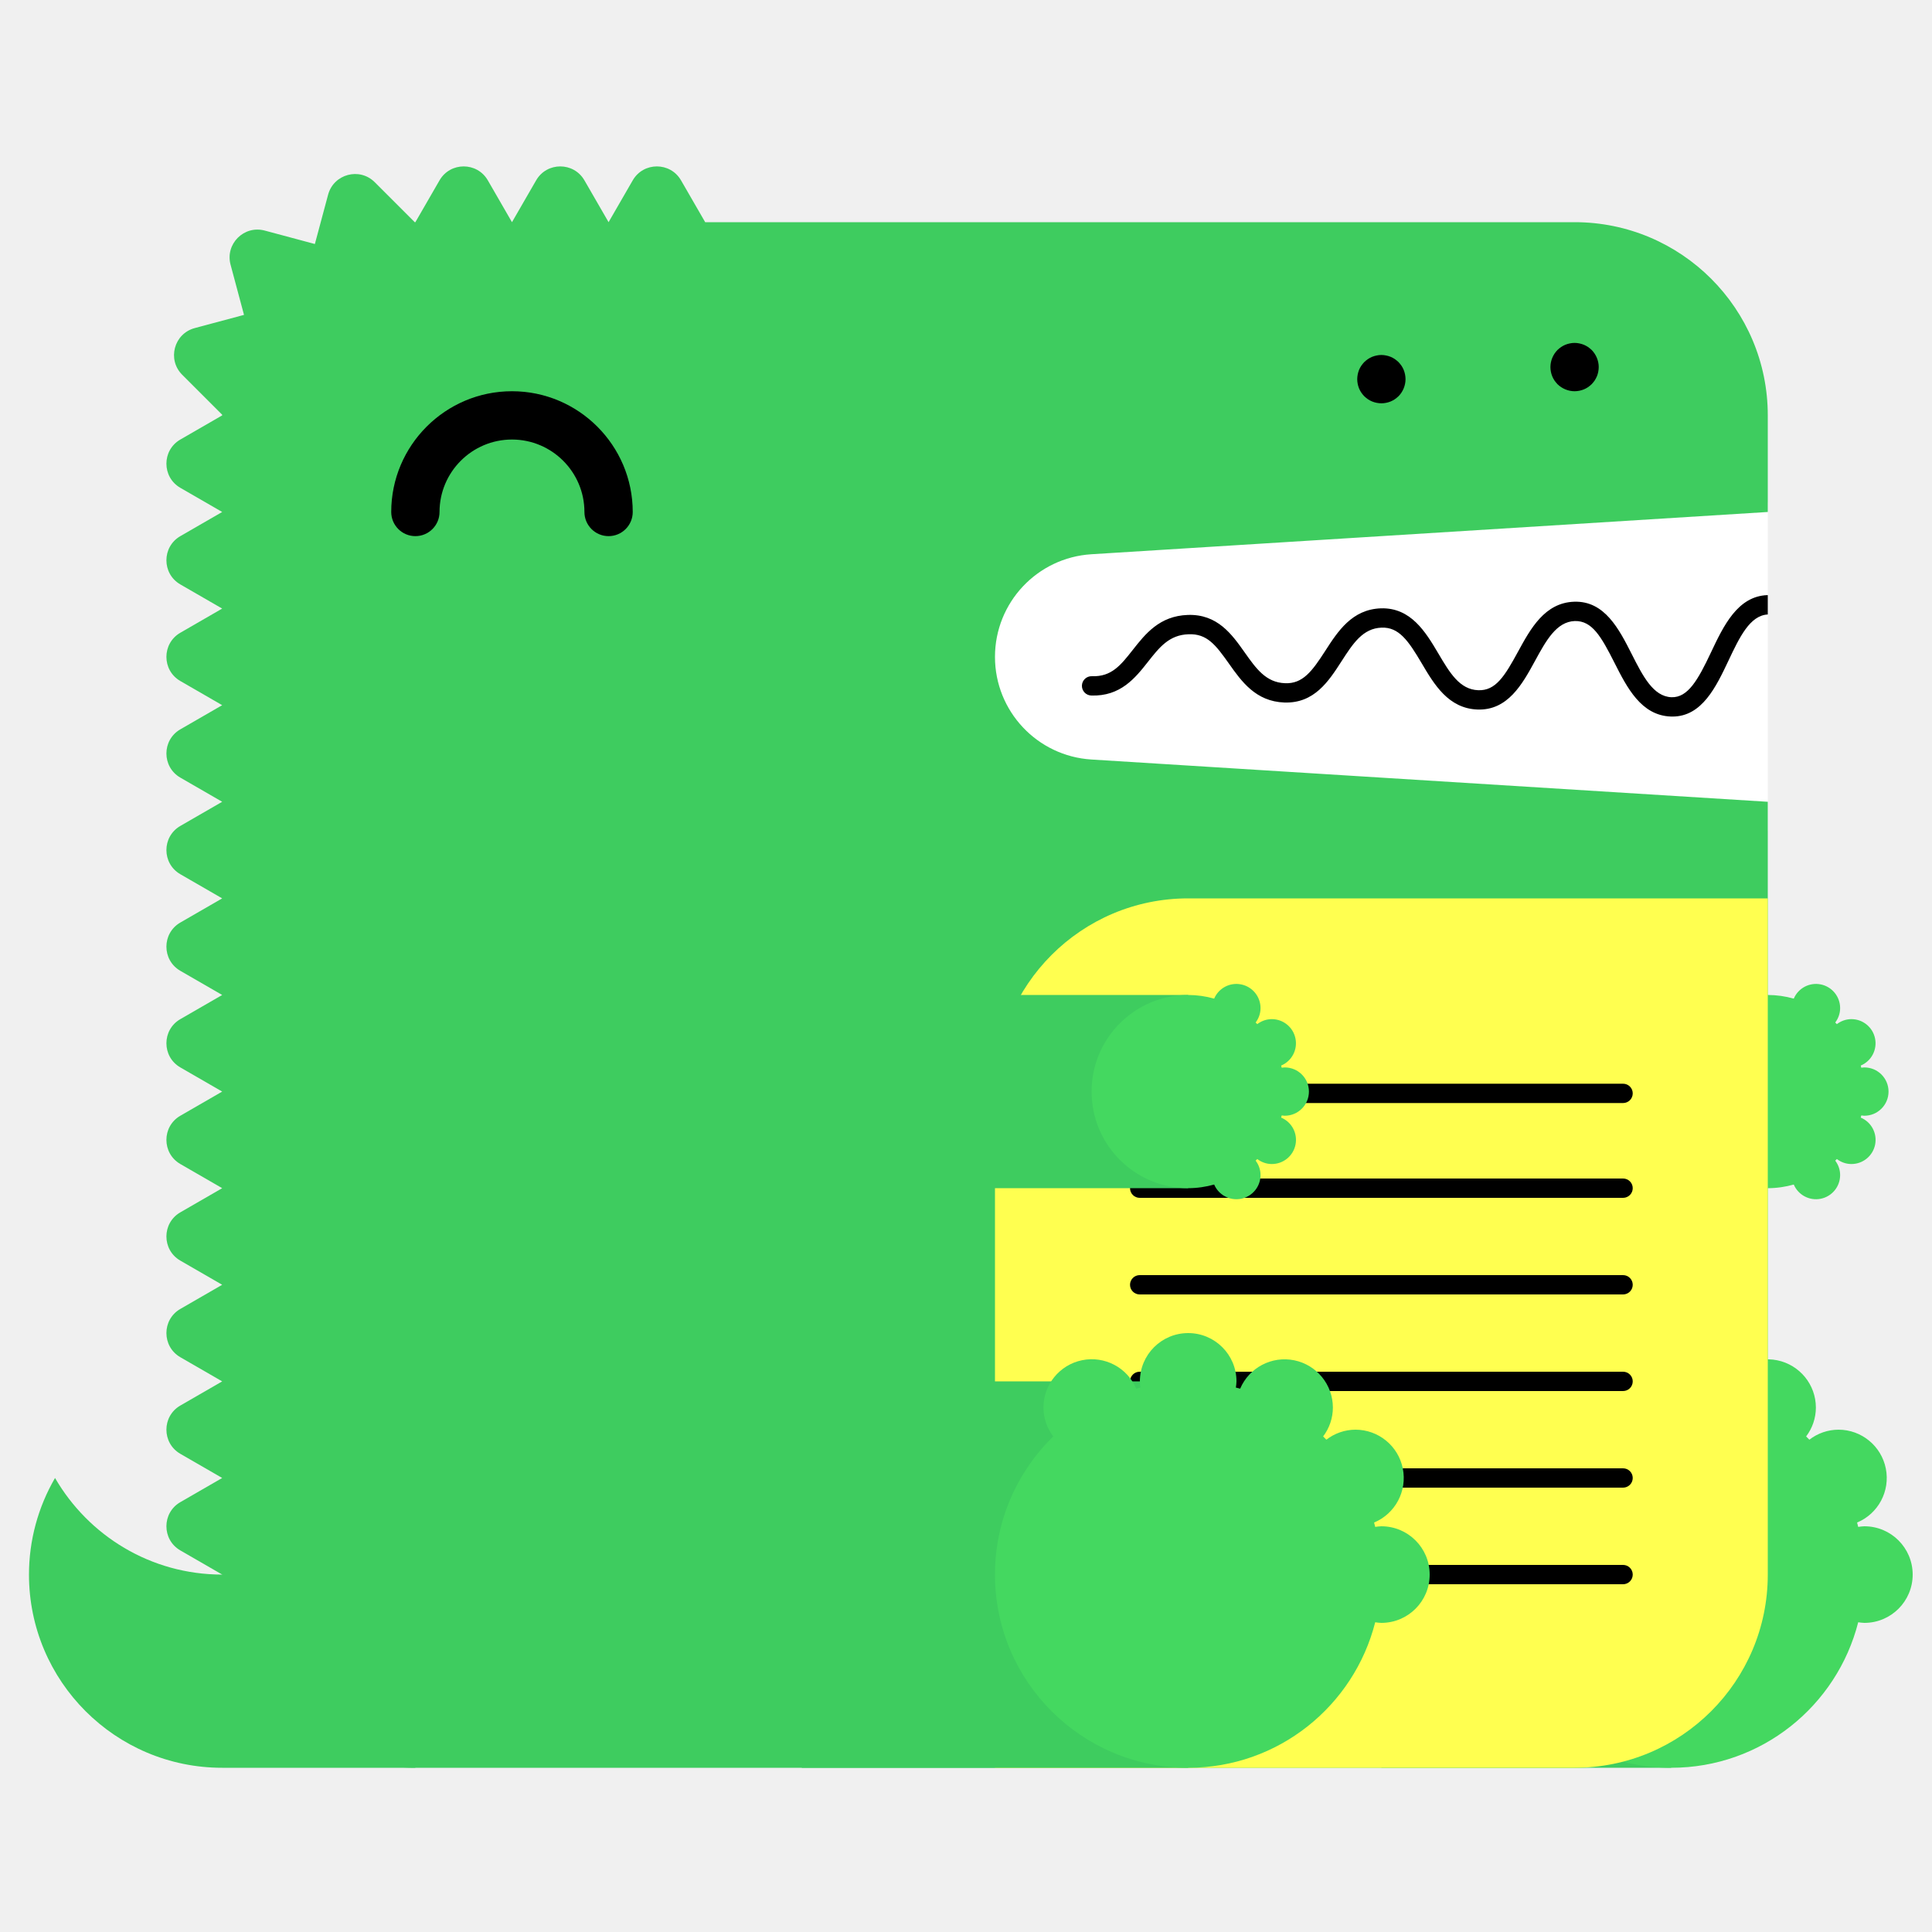
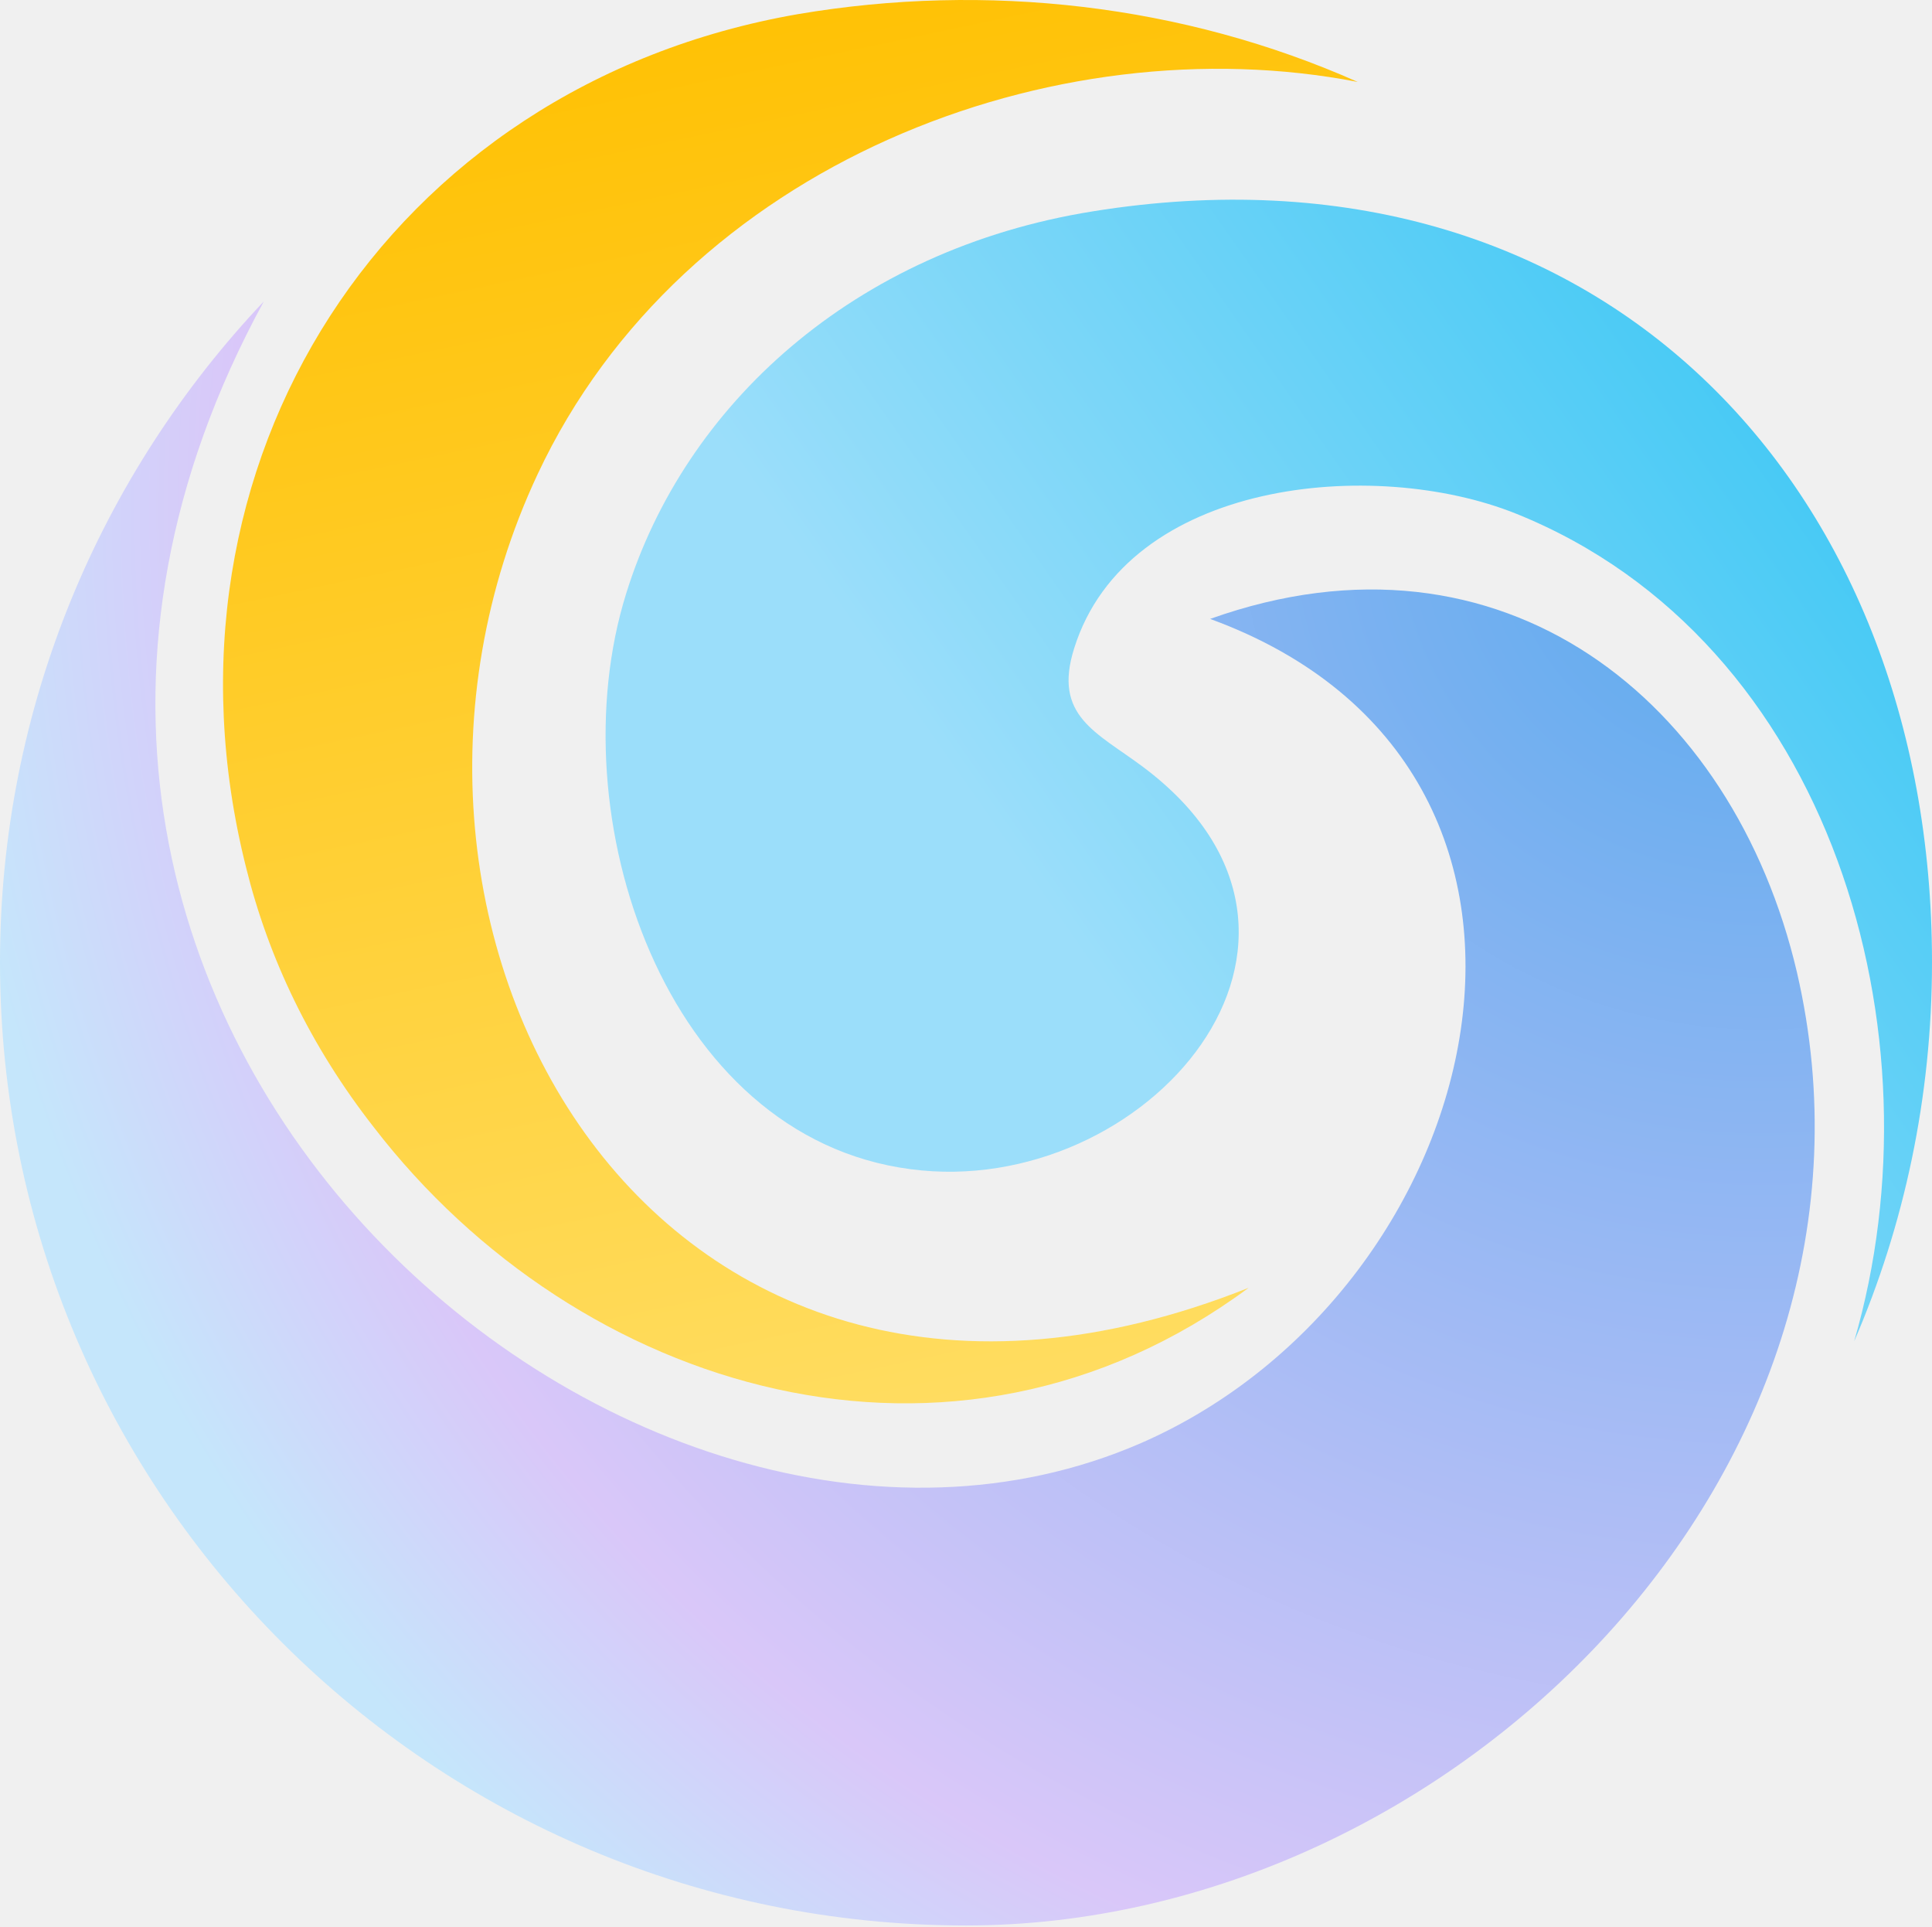
- <svg xmlns="http://www.w3.org/2000/svg" width="200" height="200" viewBox="0 0 200 200">
-   <g fill="none" fill-rule="evenodd">
-     <path fill="#FFF" d="M99 52h84v34H99z" />
-     <path d="M23 163c-7.398 0-13.843-4.027-17.303-10A19.886 19.886 0 0 0 3 163c0 11.046 8.954 20 20 20h20v-20H23z" fill="#3ECC5F" />
-     <path d="M112.98 57.376L183 53V43c0-11.046-8.954-20-20-20H73l-2.5-4.33c-1.112-1.925-3.889-1.925-5 0L63 23l-2.5-4.33c-1.111-1.925-3.889-1.925-5 0L53 23l-2.5-4.33c-1.111-1.925-3.889-1.925-5 0L43 23c-.022 0-.042.003-.065.003l-4.142-4.141c-1.57-1.571-4.252-.853-4.828 1.294l-1.369 5.104-5.192-1.392c-2.148-.575-4.111 1.389-3.535 3.536l1.39 5.193-5.102 1.367c-2.148.576-2.867 3.259-1.296 4.83l4.142 4.142c0 .021-.003.042-.003.064l-4.33 2.5c-1.925 1.111-1.925 3.889 0 5L23 53l-4.33 2.5c-1.925 1.111-1.925 3.889 0 5L23 63l-4.33 2.5c-1.925 1.111-1.925 3.889 0 5L23 73l-4.33 2.5c-1.925 1.111-1.925 3.889 0 5L23 83l-4.33 2.5c-1.925 1.111-1.925 3.889 0 5L23 93l-4.33 2.5c-1.925 1.111-1.925 3.889 0 5L23 103l-4.33 2.5c-1.925 1.111-1.925 3.889 0 5L23 113l-4.33 2.5c-1.925 1.111-1.925 3.889 0 5L23 123l-4.33 2.5c-1.925 1.111-1.925 3.889 0 5L23 133l-4.33 2.5c-1.925 1.111-1.925 3.889 0 5L23 143l-4.33 2.5c-1.925 1.111-1.925 3.889 0 5L23 153l-4.33 2.5c-1.925 1.111-1.925 3.889 0 5L23 163c0 11.046 8.954 20 20 20h120c11.046 0 20-8.954 20-20V83l-70.02-4.376A10.645 10.645 0 0 1 103 68c0-5.621 4.37-10.273 9.98-10.624" fill="#3ECC5F" />
-     <path fill="#3ECC5F" d="M143 183h30v-40h-30z" />
-     <path d="M193 158c-.219 0-.428.037-.639.064-.038-.15-.074-.301-.116-.451A5 5 0 0 0 190.32 148a4.96 4.96 0 0 0-3.016 1.036 26.531 26.531 0 0 0-.335-.336 4.955 4.955 0 0 0 1.011-2.987 5 5 0 0 0-9.599-1.959c-.148-.042-.297-.077-.445-.115.027-.211.064-.42.064-.639a5 5 0 0 0-5-5 5 5 0 0 0-5 5c0 .219.037.428.064.639-.148.038-.297.073-.445.115a4.998 4.998 0 0 0-9.599 1.959c0 1.125.384 2.151 1.011 2.987-3.717 3.632-6.031 8.693-6.031 14.3 0 11.046 8.954 20 20 20 9.339 0 17.16-6.41 19.361-15.064.211.027.42.064.639.064a5 5 0 0 0 5-5 5 5 0 0 0-5-5" fill="#44D860" />
-     <path fill="#3ECC5F" d="M153 123h30v-20h-30z" />
-     <path d="M193 115.5a2.5 2.5 0 1 0 0-5c-.109 0-.214.019-.319.032-.02-.075-.037-.15-.058-.225a2.501 2.501 0 0 0-.963-4.807c-.569 0-1.088.197-1.508.518a6.653 6.653 0 0 0-.168-.168c.314-.417.506-.931.506-1.494a2.5 2.5 0 0 0-4.8-.979A9.987 9.987 0 0 0 183 103c-5.522 0-10 4.478-10 10s4.478 10 10 10c.934 0 1.833-.138 2.69-.377a2.5 2.5 0 0 0 4.8-.979c0-.563-.192-1.077-.506-1.494.057-.055.113-.111.168-.168.42.321.939.518 1.508.518a2.5 2.5 0 0 0 .963-4.807c.021-.074.038-.15.058-.225.105.013.21.032.319.032" fill="#44D860" />
-     <path d="M63 55.5a2.5 2.5 0 0 1-2.5-2.5c0-4.136-3.364-7.5-7.5-7.5s-7.5 3.364-7.5 7.5a2.5 2.5 0 1 1-5 0c0-6.893 5.607-12.5 12.5-12.5S65.5 46.107 65.5 53a2.5 2.5 0 0 1-2.5 2.5" fill="#000" />
-     <path d="M103 183h60c11.046 0 20-8.954 20-20V93h-60c-11.046 0-20 8.954-20 20v70z" fill="#FFFF50" />
-     <path d="M168.02 124h-50.04a1 1 0 1 1 0-2h50.04a1 1 0 1 1 0 2m0 20h-50.04a1 1 0 1 1 0-2h50.04a1 1 0 1 1 0 2m0 20h-50.04a1 1 0 1 1 0-2h50.04a1 1 0 1 1 0 2m0-49.814h-50.04a1 1 0 1 1 0-2h50.04a1 1 0 1 1 0 2m0 19.814h-50.04a1 1 0 1 1 0-2h50.04a1 1 0 1 1 0 2m0 20h-50.04a1 1 0 1 1 0-2h50.04a1 1 0 1 1 0 2M183 61.611c-.012 0-.022-.006-.034-.005-3.09.105-4.552 3.196-5.842 5.923-1.346 2.85-2.387 4.703-4.093 4.647-1.889-.068-2.969-2.202-4.113-4.46-1.314-2.594-2.814-5.536-5.963-5.426-3.046.104-4.513 2.794-5.807 5.167-1.377 2.528-2.314 4.065-4.121 3.994-1.927-.07-2.951-1.805-4.136-3.813-1.321-2.236-2.848-4.75-5.936-4.664-2.994.103-4.465 2.385-5.763 4.4-1.373 2.13-2.335 3.428-4.165 3.351-1.973-.07-2.992-1.51-4.171-3.177-1.324-1.873-2.816-3.993-5.895-3.89-2.928.1-4.399 1.97-5.696 3.618-1.232 1.564-2.194 2.802-4.229 2.724a1 1 0 0 0-.072 2c3.017.101 4.545-1.8 5.872-3.487 1.177-1.496 2.193-2.787 4.193-2.855 1.926-.082 2.829 1.115 4.195 3.045 1.297 1.834 2.769 3.914 5.731 4.021 3.103.104 4.596-2.215 5.918-4.267 1.182-1.834 2.202-3.417 4.15-3.484 1.793-.067 2.769 1.35 4.145 3.681 1.297 2.197 2.766 4.686 5.787 4.796 3.125.108 4.634-2.62 5.949-5.035 1.139-2.088 2.214-4.06 4.119-4.126 1.793-.042 2.728 1.595 4.111 4.33 1.292 2.553 2.757 5.445 5.825 5.556l.169.003c3.064 0 4.518-3.075 5.805-5.794 1.139-2.41 2.217-4.68 4.067-4.773v-2z" fill="#000" />
-     <path fill="#3ECC5F" d="M83 183h40v-40H83z" />
-     <path d="M143 158c-.219 0-.428.037-.639.064-.038-.15-.074-.301-.116-.451A5 5 0 0 0 140.32 148a4.96 4.96 0 0 0-3.016 1.036 26.531 26.531 0 0 0-.335-.336 4.955 4.955 0 0 0 1.011-2.987 5 5 0 0 0-9.599-1.959c-.148-.042-.297-.077-.445-.115.027-.211.064-.42.064-.639a5 5 0 0 0-5-5 5 5 0 0 0-5 5c0 .219.037.428.064.639-.148.038-.297.073-.445.115a4.998 4.998 0 0 0-9.599 1.959c0 1.125.384 2.151 1.011 2.987-3.717 3.632-6.031 8.693-6.031 14.3 0 11.046 8.954 20 20 20 9.339 0 17.16-6.41 19.361-15.064.211.027.42.064.639.064a5 5 0 0 0 5-5 5 5 0 0 0-5-5" fill="#44D860" />
-     <path fill="#3ECC5F" d="M83 123h40v-20H83z" />
-     <path d="M133 115.5a2.5 2.5 0 1 0 0-5c-.109 0-.214.019-.319.032-.02-.075-.037-.15-.058-.225a2.501 2.501 0 0 0-.963-4.807c-.569 0-1.088.197-1.508.518a6.653 6.653 0 0 0-.168-.168c.314-.417.506-.931.506-1.494a2.5 2.5 0 0 0-4.8-.979A9.987 9.987 0 0 0 123 103c-5.522 0-10 4.478-10 10s4.478 10 10 10c.934 0 1.833-.138 2.69-.377a2.5 2.5 0 0 0 4.8-.979c0-.563-.192-1.077-.506-1.494.057-.055.113-.111.168-.168.42.321.939.518 1.508.518a2.5 2.5 0 0 0 .963-4.807c.021-.074.038-.15.058-.225.105.013.21.032.319.032" fill="#44D860" />
-     <path d="M143 41.75c-.16 0-.33-.02-.49-.05a2.52 2.52 0 0 1-.47-.14c-.15-.06-.29-.14-.431-.23-.13-.09-.259-.2-.38-.31-.109-.12-.219-.24-.309-.38s-.17-.28-.231-.43a2.619 2.619 0 0 1-.189-.96c0-.16.02-.33.05-.49.03-.16.08-.31.139-.47.061-.15.141-.29.231-.43.09-.13.2-.26.309-.38.121-.11.25-.22.38-.31.141-.09.281-.17.431-.23.149-.06.31-.11.47-.14.32-.07.65-.07.98 0 .159.03.32.08.47.14.149.06.29.14.43.23.13.09.259.2.38.31.11.12.22.25.31.38.09.14.17.28.23.43.06.16.11.31.14.47.029.16.05.33.05.49 0 .66-.271 1.31-.73 1.77-.121.11-.25.22-.38.31-.14.09-.281.17-.43.23a2.565 2.565 0 0 1-.96.19m20-1.25c-.66 0-1.3-.27-1.771-.73a3.802 3.802 0 0 1-.309-.38c-.09-.14-.17-.28-.231-.43a2.619 2.619 0 0 1-.189-.96c0-.66.27-1.3.729-1.77.121-.11.25-.22.38-.31.141-.09.281-.17.431-.23.149-.06.31-.11.47-.14.32-.07.66-.07.98 0 .159.03.32.08.47.14.149.06.29.14.43.23.13.09.259.2.38.31.459.47.73 1.11.73 1.77 0 .16-.021.33-.05.49-.03.16-.08.32-.14.47-.07.15-.14.29-.23.43-.09.13-.2.26-.31.38-.121.11-.25.22-.38.31-.14.09-.281.17-.43.23a2.565 2.565 0 0 1-.96.19" fill="#000" />
+ <svg xmlns="http://www.w3.org/2000/svg" width="100%" height="100%" viewBox="0 0 1024 1021" version="1.1" xml:space="preserve" style="fill-rule:evenodd;clip-rule:evenodd;stroke-linejoin:round;stroke-miterlimit:2;">
+   <g transform="matrix(1,0,0,1,-39,-29.8354)">
+     <g transform="matrix(0.97035,0,0,0.97035,211.863,1686.47)">
+       <g transform="matrix(3.11268,0,0,3.11268,-655.222,-2022.12)">
+         <path d="M353.538,354.317C263.762,393.441 130.813,279.991 199.565,154.035C170.999,184.228 153.269,225.07 153.269,269.976C153.269,363.401 229.233,438.969 322.777,438.969C408.632,438.969 488.685,358.232 468.589,271.703C457.451,224.126 416.952,191.423 365.622,209.74C437.517,236.028 415.065,327.404 353.538,354.317Z" style="fill:url(#_Radial1);" />
+       </g>
+       <g transform="matrix(3.11268,0,0,3.11268,-655.222,-2022.12)">
+         <path d="M353.849,235.706C345.689,229.605 338,226.796 341.766,214.894C351.03,185.325 394.347,181.259 419.309,191.275C474.872,213.65 494.335,282.649 478.636,336.486C487.428,316.134 492.298,293.609 492.298,269.976C492.298,186.104 433.592,123.989 345.066,138.23C303.005,144.952 273.337,172.34 263.13,205.353C251.044,244.157 269.883,300.652 313.043,306.281C354.323,311.763 394.2,265.911 353.849,235.706Z" style="fill:url(#_Linear2);" />
+       </g>
+       <g transform="matrix(3.11268,0,0,3.11268,-655.222,-2022.12)">
+         <path d="M372.378,327.093C268.631,368.408 209.925,264.817 247.592,184.391C273.174,129.781 338.315,105.207 391.527,115.533C360.915,101.925 326.391,98.014 293.271,103.641C221.226,116.163 178.689,182.516 196.423,253.24C200.348,269.194 207.726,284.689 218.868,298.927C254.657,345.397 320.418,365.586 372.378,327.093Z" style="fill:url(#_Linear3);" />
+       </g>
+     </g>
  </g>
+   <defs>
+     <radialGradient id="_Radial1" cx="0" cy="0" r="1" gradientUnits="userSpaceOnUse" gradientTransform="matrix(-274.908,160.729,-160.729,-274.908,461.419,190.933)">
+       <stop offset="0" style="stop-color:rgb(189,214,251);stop-opacity:1" />
+       <stop offset="0.05" style="stop-color:rgb(168,204,248);stop-opacity:1" />
+       <stop offset="0.1" style="stop-color:rgb(103,173,239);stop-opacity:1" />
+       <stop offset="0.84" style="stop-color:rgb(217,199,249);stop-opacity:1" />
+       <stop offset="1" style="stop-color:rgb(197,230,251);stop-opacity:1" />
+     </radialGradient>
+     <linearGradient id="_Linear2" x1="0" y1="0" x2="1" y2="0" gradientUnits="userSpaceOnUse" gradientTransform="matrix(-148.366,104.804,-104.804,-148.366,492.298,165.258)">
+       <stop offset="0" style="stop-color:rgb(143,213,227);stop-opacity:1" />
+       <stop offset="0.01" style="stop-color:rgb(56,198,244);stop-opacity:1" />
+       <stop offset="1" style="stop-color:rgb(155,222,250);stop-opacity:1" />
+     </linearGradient>
+     <linearGradient id="_Linear3" x1="0" y1="0" x2="1" y2="0" gradientUnits="userSpaceOnUse" gradientTransform="matrix(56.1279,257.262,-257.262,56.1279,235.838,101.155)">
+       <stop offset="0" style="stop-color:rgb(255,192,0);stop-opacity:1" />
+       <stop offset="1" style="stop-color:rgb(255,221,98);stop-opacity:1" />
+     </linearGradient>
+   </defs>
</svg>
